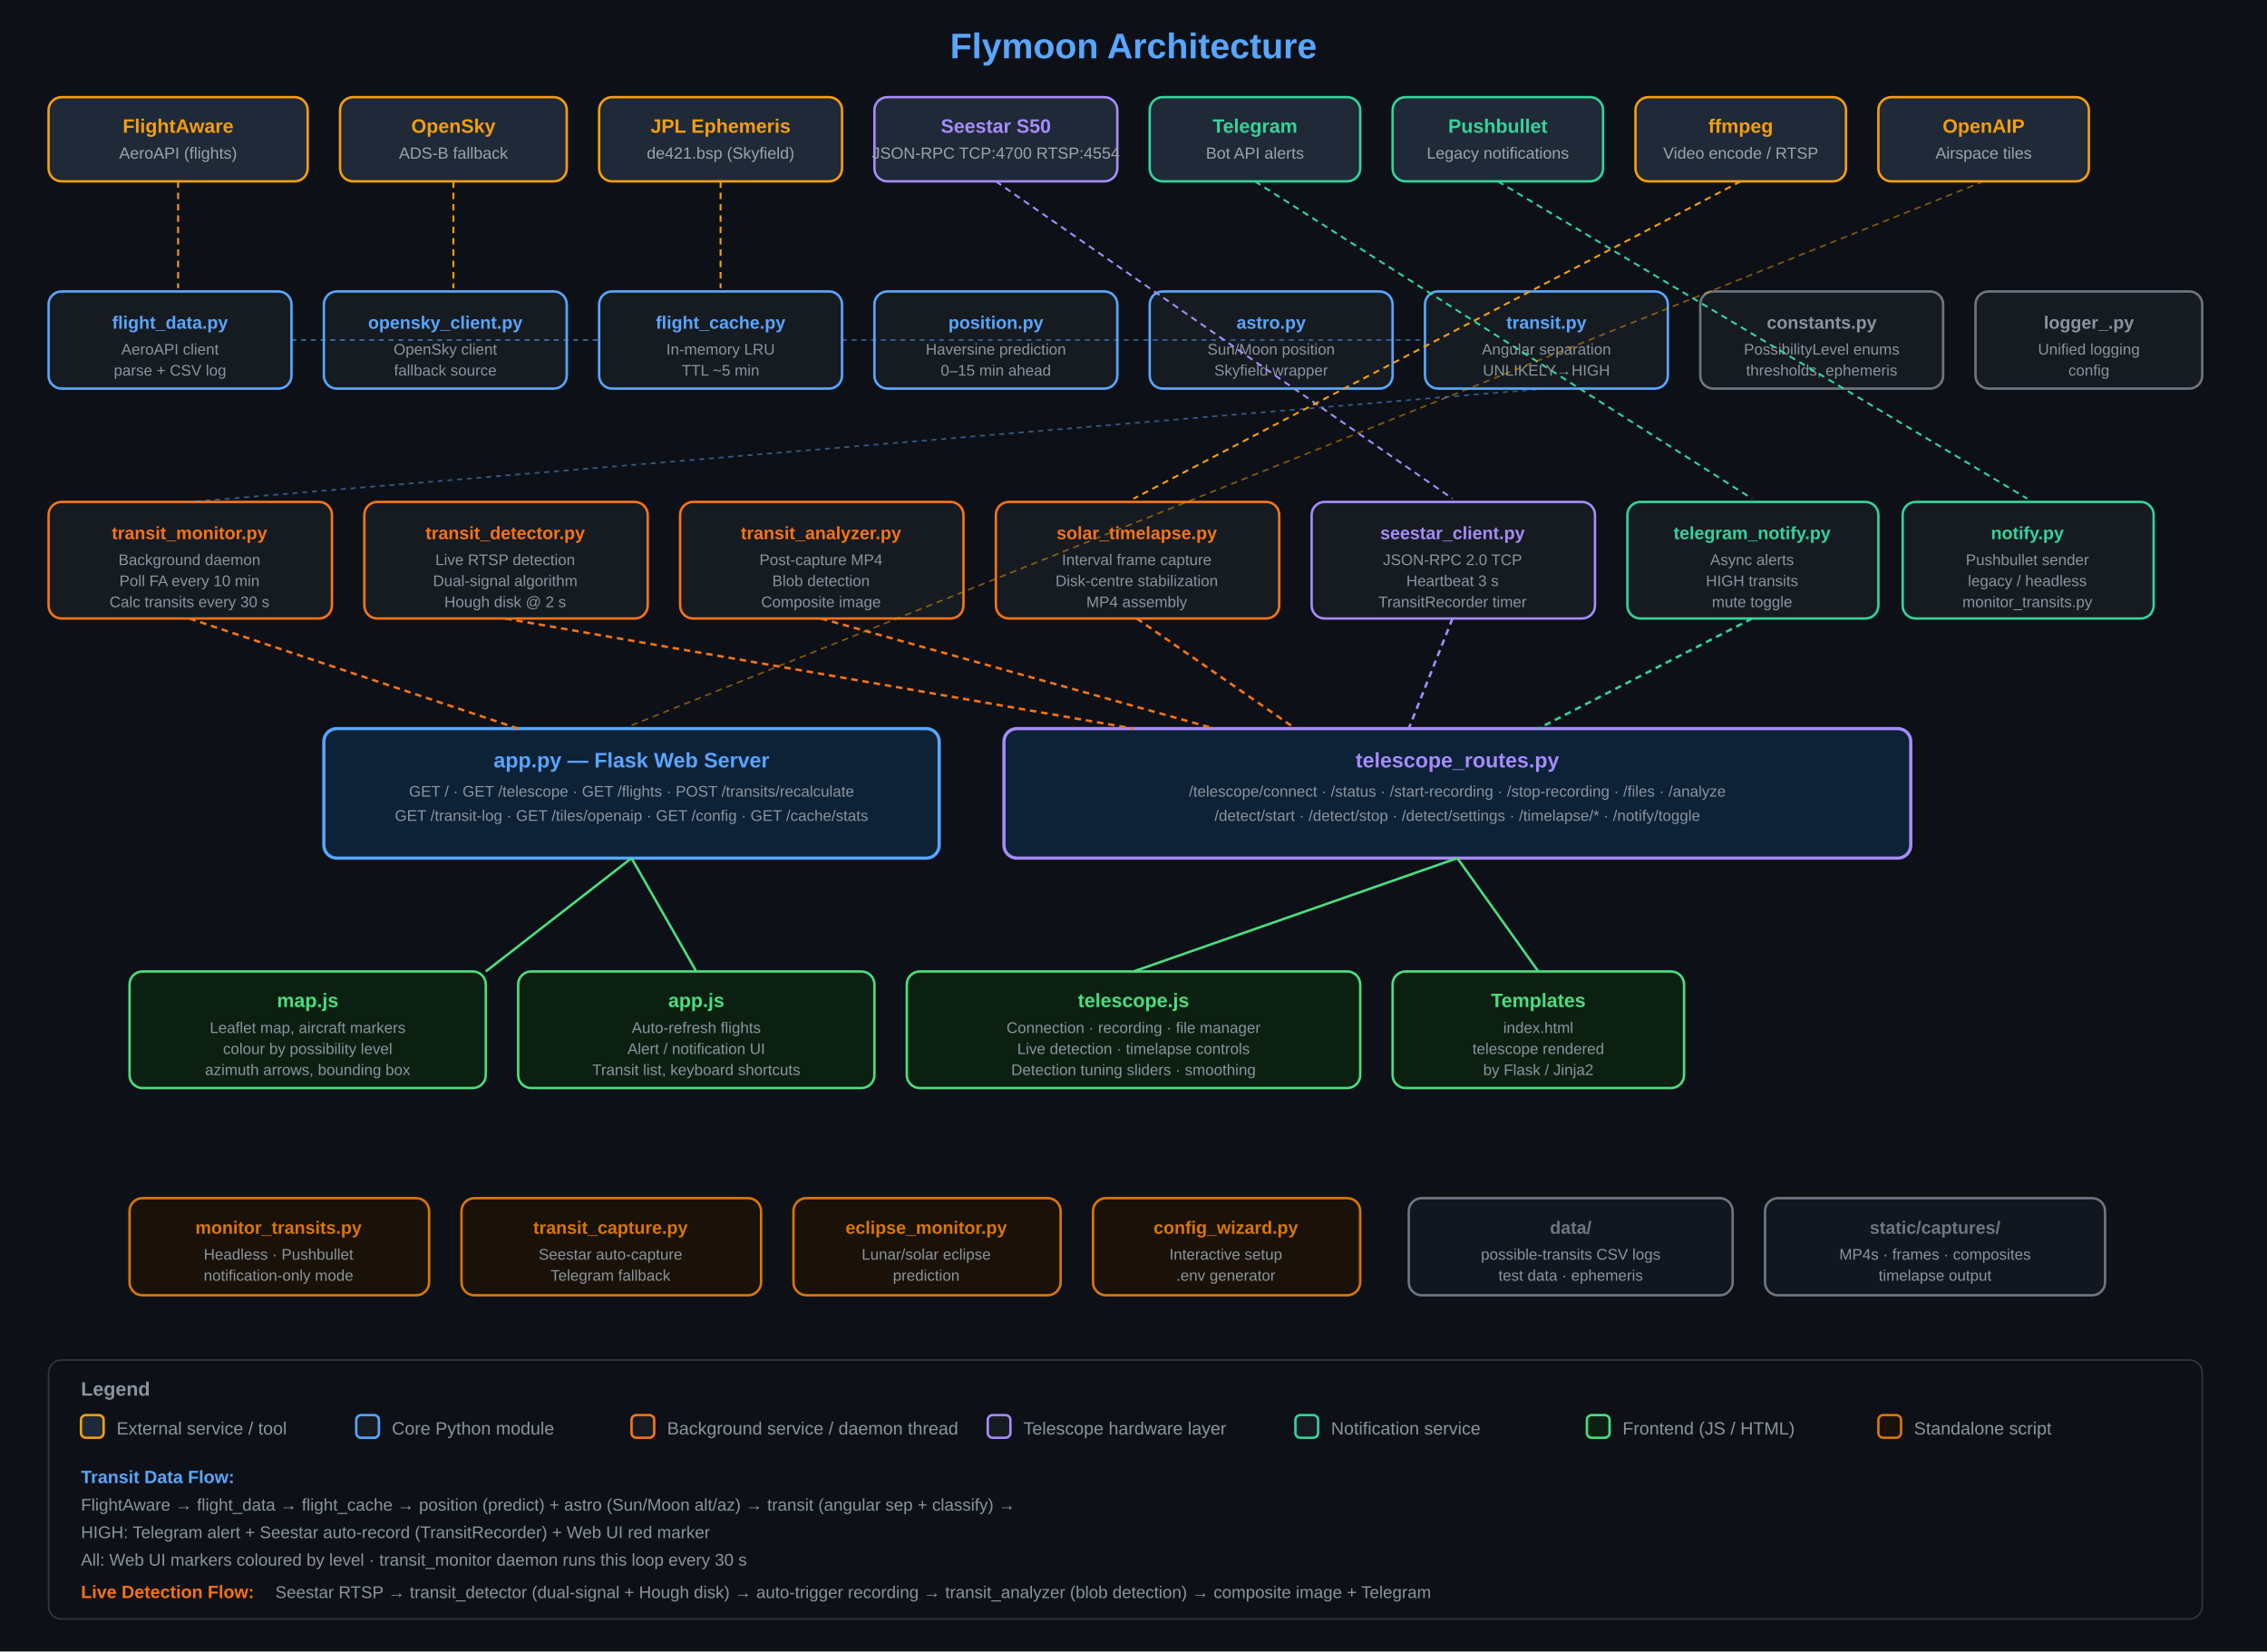
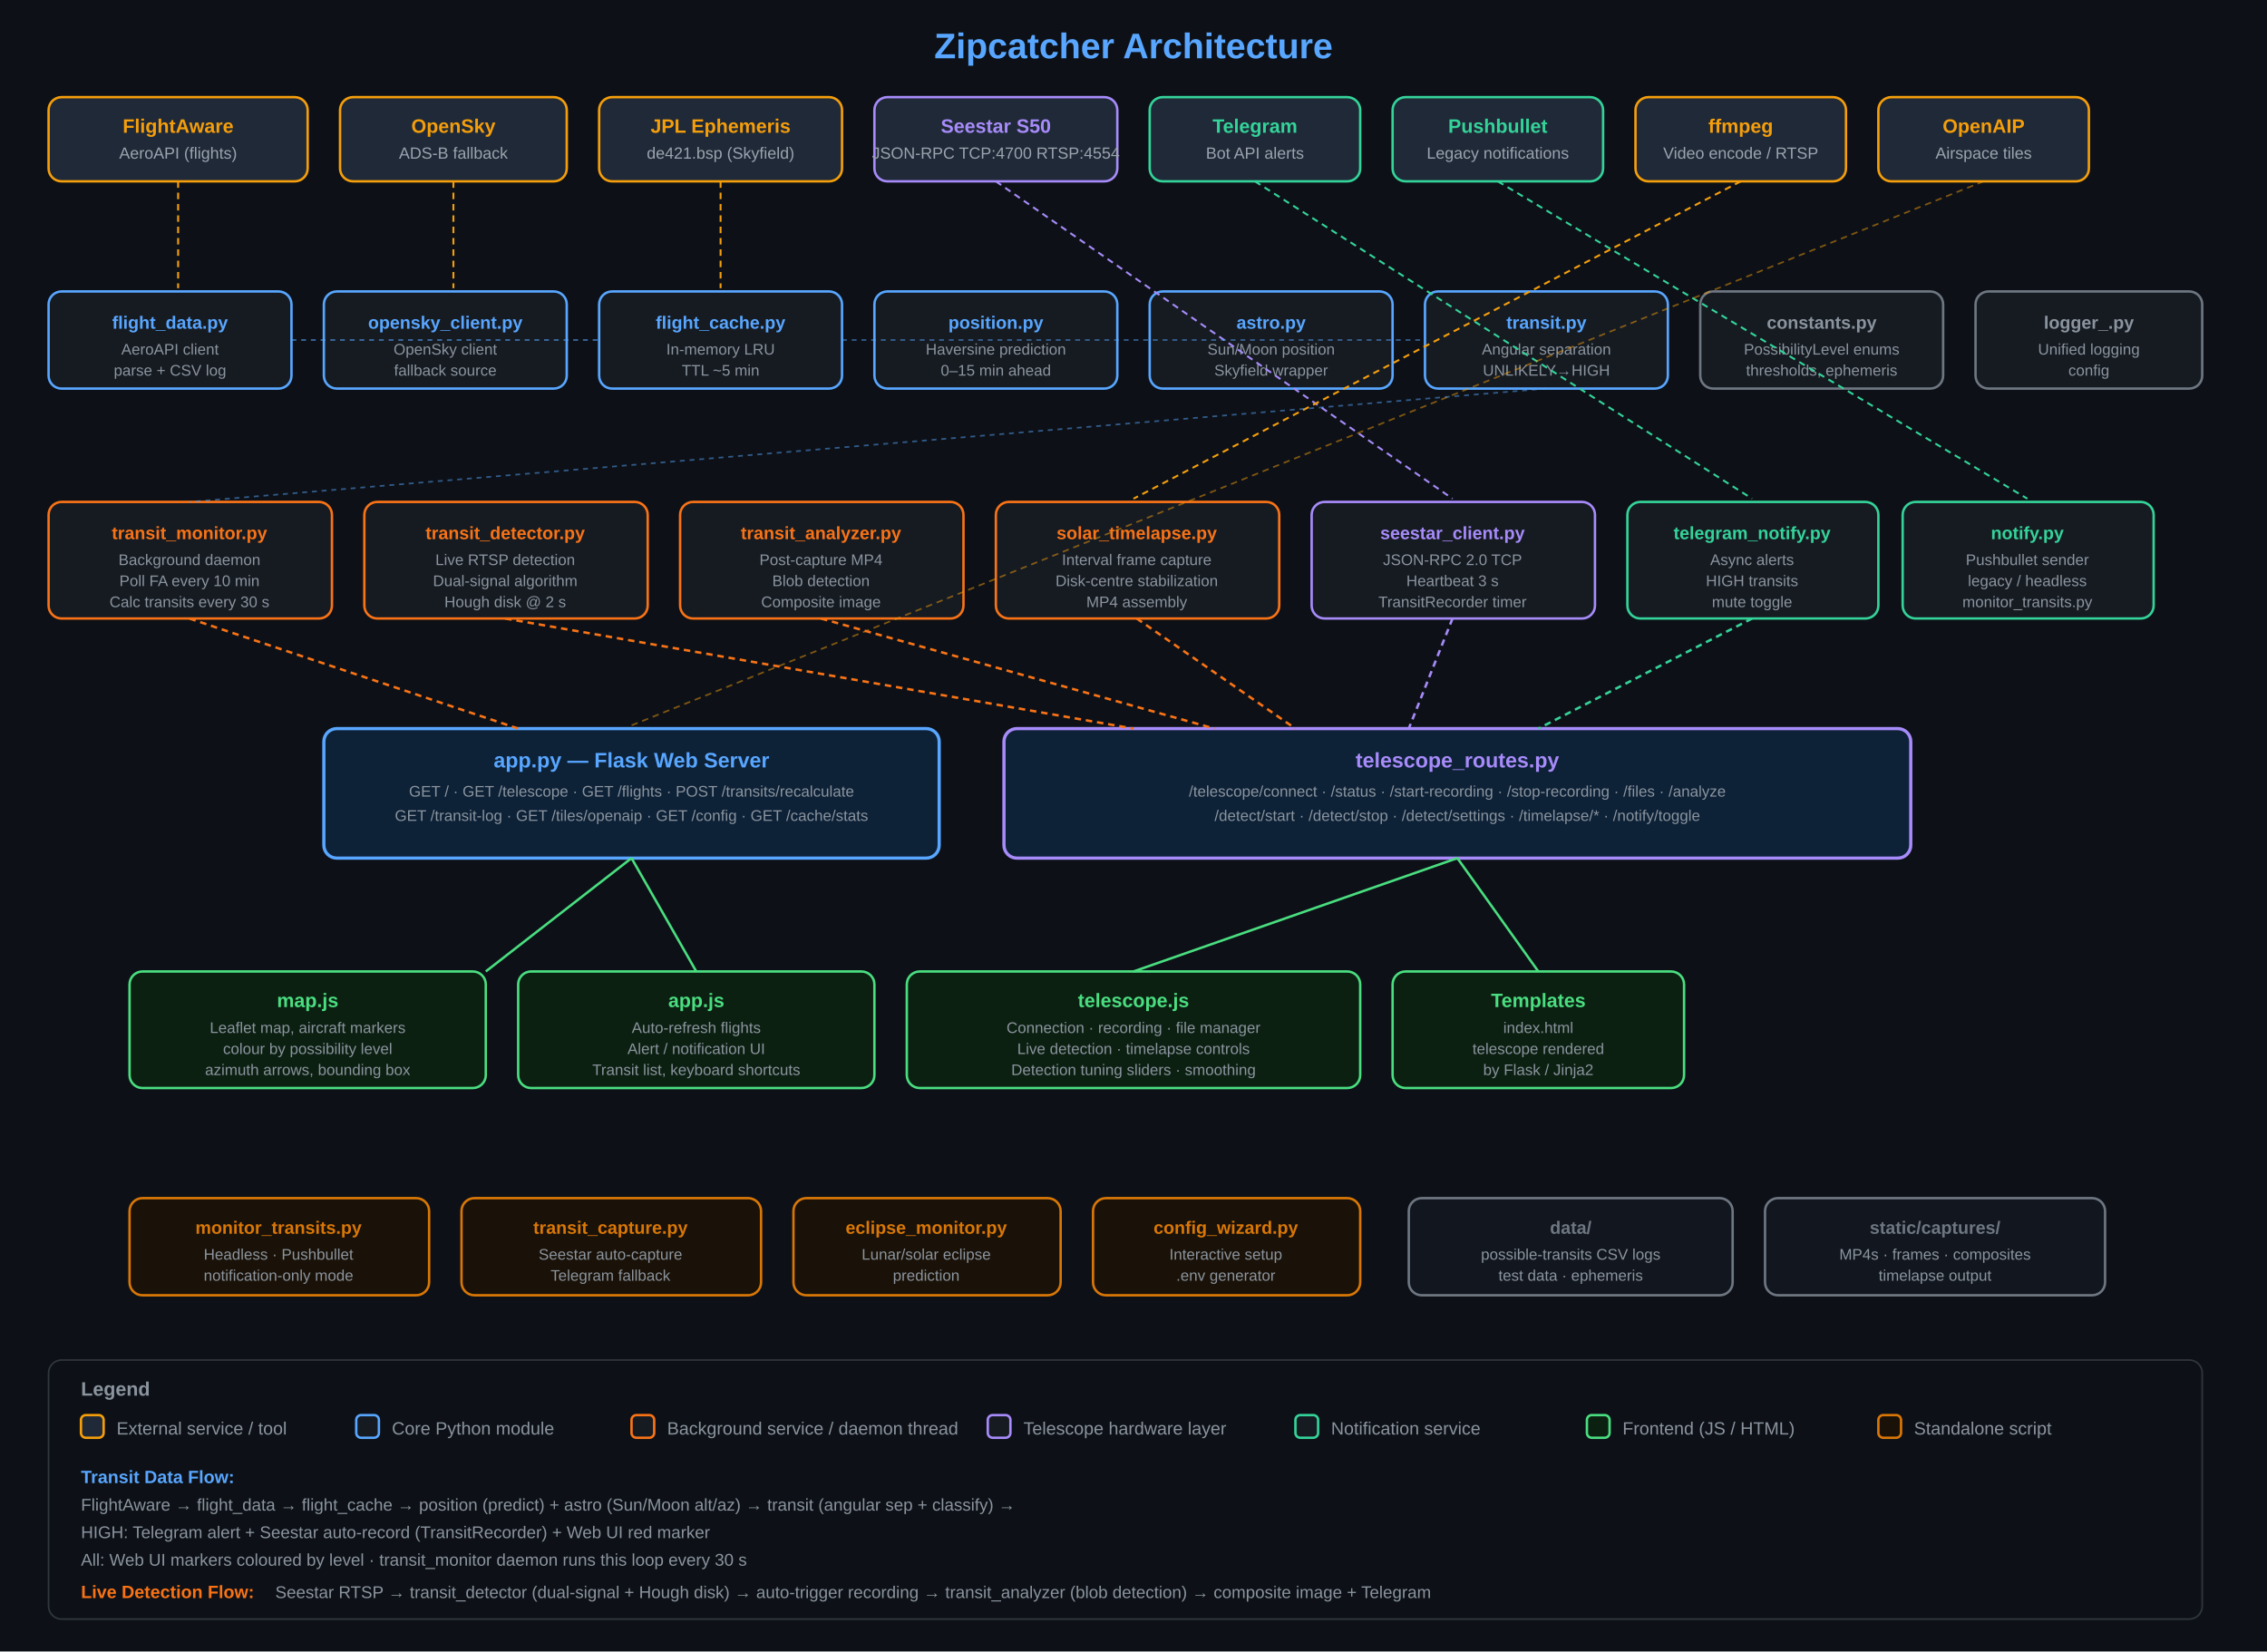
<svg xmlns="http://www.w3.org/2000/svg" viewBox="0 0 1400 1020" font-family="'Segoe UI', Arial, sans-serif">
  <rect width="1400" height="1020" fill="#0d1117" />
-   <text x="700" y="36" text-anchor="middle" font-size="22" font-weight="bold" fill="#58a6ff">Flymoon Architecture</text>
+   <text x="700" y="36" text-anchor="middle" font-size="22" font-weight="bold" fill="#58a6ff">Zipcatcher Architecture</text>
  <rect x="30" y="60" width="160" height="52" rx="8" fill="#1f2937" stroke="#f59e0b" stroke-width="1.5" />
  <text x="110" y="82" text-anchor="middle" font-size="12" font-weight="bold" fill="#f59e0b">FlightAware</text>
  <text x="110" y="98" text-anchor="middle" font-size="10" fill="#9ca3af">AeroAPI (flights)</text>
  <rect x="210" y="60" width="140" height="52" rx="8" fill="#1f2937" stroke="#f59e0b" stroke-width="1.5" />
  <text x="280" y="82" text-anchor="middle" font-size="12" font-weight="bold" fill="#f59e0b">OpenSky</text>
  <text x="280" y="98" text-anchor="middle" font-size="10" fill="#9ca3af">ADS-B fallback</text>
  <rect x="370" y="60" width="150" height="52" rx="8" fill="#1f2937" stroke="#f59e0b" stroke-width="1.5" />
  <text x="445" y="82" text-anchor="middle" font-size="12" font-weight="bold" fill="#f59e0b">JPL Ephemeris</text>
  <text x="445" y="98" text-anchor="middle" font-size="10" fill="#9ca3af">de421.bsp (Skyfield)</text>
  <rect x="540" y="60" width="150" height="52" rx="8" fill="#1f2937" stroke="#a78bfa" stroke-width="1.5" />
  <text x="615" y="82" text-anchor="middle" font-size="12" font-weight="bold" fill="#a78bfa">Seestar S50</text>
  <text x="615" y="98" text-anchor="middle" font-size="10" fill="#9ca3af">JSON-RPC TCP:4700  RTSP:4554</text>
  <rect x="710" y="60" width="130" height="52" rx="8" fill="#1f2937" stroke="#34d399" stroke-width="1.5" />
  <text x="775" y="82" text-anchor="middle" font-size="12" font-weight="bold" fill="#34d399">Telegram</text>
  <text x="775" y="98" text-anchor="middle" font-size="10" fill="#9ca3af">Bot API alerts</text>
  <rect x="860" y="60" width="130" height="52" rx="8" fill="#1f2937" stroke="#34d399" stroke-width="1.5" />
  <text x="925" y="82" text-anchor="middle" font-size="12" font-weight="bold" fill="#34d399">Pushbullet</text>
  <text x="925" y="98" text-anchor="middle" font-size="10" fill="#9ca3af">Legacy notifications</text>
  <rect x="1010" y="60" width="130" height="52" rx="8" fill="#1f2937" stroke="#f59e0b" stroke-width="1.5" />
  <text x="1075" y="82" text-anchor="middle" font-size="12" font-weight="bold" fill="#f59e0b">ffmpeg</text>
  <text x="1075" y="98" text-anchor="middle" font-size="10" fill="#9ca3af">Video encode / RTSP</text>
  <rect x="1160" y="60" width="130" height="52" rx="8" fill="#1f2937" stroke="#f59e0b" stroke-width="1.5" />
  <text x="1225" y="82" text-anchor="middle" font-size="12" font-weight="bold" fill="#f59e0b">OpenAIP</text>
  <text x="1225" y="98" text-anchor="middle" font-size="10" fill="#9ca3af">Airspace tiles</text>
  <rect x="30" y="180" width="150" height="60" rx="8" fill="#161b22" stroke="#58a6ff" stroke-width="1.5" />
  <text x="105" y="203" text-anchor="middle" font-size="11" font-weight="bold" fill="#58a6ff">flight_data.py</text>
  <text x="105" y="219" text-anchor="middle" font-size="9.5" fill="#8b949e">AeroAPI client</text>
  <text x="105" y="232" text-anchor="middle" font-size="9.5" fill="#8b949e">parse + CSV log</text>
  <rect x="200" y="180" width="150" height="60" rx="8" fill="#161b22" stroke="#58a6ff" stroke-width="1.5" />
  <text x="275" y="203" text-anchor="middle" font-size="11" font-weight="bold" fill="#58a6ff">opensky_client.py</text>
  <text x="275" y="219" text-anchor="middle" font-size="9.5" fill="#8b949e">OpenSky client</text>
  <text x="275" y="232" text-anchor="middle" font-size="9.5" fill="#8b949e">fallback source</text>
  <rect x="370" y="180" width="150" height="60" rx="8" fill="#161b22" stroke="#58a6ff" stroke-width="1.5" />
  <text x="445" y="203" text-anchor="middle" font-size="11" font-weight="bold" fill="#58a6ff">flight_cache.py</text>
  <text x="445" y="219" text-anchor="middle" font-size="9.5" fill="#8b949e">In-memory LRU</text>
  <text x="445" y="232" text-anchor="middle" font-size="9.5" fill="#8b949e">TTL ~5 min</text>
  <rect x="540" y="180" width="150" height="60" rx="8" fill="#161b22" stroke="#58a6ff" stroke-width="1.5" />
  <text x="615" y="203" text-anchor="middle" font-size="11" font-weight="bold" fill="#58a6ff">position.py</text>
  <text x="615" y="219" text-anchor="middle" font-size="9.5" fill="#8b949e">Haversine prediction</text>
  <text x="615" y="232" text-anchor="middle" font-size="9.5" fill="#8b949e">0–15 min ahead</text>
  <rect x="710" y="180" width="150" height="60" rx="8" fill="#161b22" stroke="#58a6ff" stroke-width="1.5" />
  <text x="785" y="203" text-anchor="middle" font-size="11" font-weight="bold" fill="#58a6ff">astro.py</text>
  <text x="785" y="219" text-anchor="middle" font-size="9.5" fill="#8b949e">Sun/Moon position</text>
  <text x="785" y="232" text-anchor="middle" font-size="9.5" fill="#8b949e">Skyfield wrapper</text>
  <rect x="880" y="180" width="150" height="60" rx="8" fill="#161b22" stroke="#58a6ff" stroke-width="1.5" />
  <text x="955" y="203" text-anchor="middle" font-size="11" font-weight="bold" fill="#58a6ff">transit.py</text>
  <text x="955" y="219" text-anchor="middle" font-size="9.5" fill="#8b949e">Angular separation</text>
  <text x="955" y="232" text-anchor="middle" font-size="9.5" fill="#8b949e">UNLIKELY→HIGH</text>
  <rect x="1050" y="180" width="150" height="60" rx="8" fill="#161b22" stroke="#6e7681" stroke-width="1.5" />
  <text x="1125" y="203" text-anchor="middle" font-size="11" font-weight="bold" fill="#8b949e">constants.py</text>
  <text x="1125" y="219" text-anchor="middle" font-size="9.5" fill="#8b949e">PossibilityLevel enums</text>
  <text x="1125" y="232" text-anchor="middle" font-size="9.5" fill="#8b949e">thresholds, ephemeris</text>
  <rect x="1220" y="180" width="140" height="60" rx="8" fill="#161b22" stroke="#6e7681" stroke-width="1.5" />
  <text x="1290" y="203" text-anchor="middle" font-size="11" font-weight="bold" fill="#8b949e">logger_.py</text>
  <text x="1290" y="219" text-anchor="middle" font-size="9.5" fill="#8b949e">Unified logging</text>
  <text x="1290" y="232" text-anchor="middle" font-size="9.5" fill="#8b949e">config</text>
  <rect x="30" y="310" width="175" height="72" rx="8" fill="#161b22" stroke="#f97316" stroke-width="1.5" />
  <text x="117" y="333" text-anchor="middle" font-size="11" font-weight="bold" fill="#f97316">transit_monitor.py</text>
  <text x="117" y="349" text-anchor="middle" font-size="9.5" fill="#8b949e">Background daemon</text>
  <text x="117" y="362" text-anchor="middle" font-size="9.5" fill="#8b949e">Poll FA every 10 min</text>
  <text x="117" y="375" text-anchor="middle" font-size="9.5" fill="#8b949e">Calc transits every 30 s</text>
  <rect x="225" y="310" width="175" height="72" rx="8" fill="#161b22" stroke="#f97316" stroke-width="1.5" />
  <text x="312" y="333" text-anchor="middle" font-size="11" font-weight="bold" fill="#f97316">transit_detector.py</text>
  <text x="312" y="349" text-anchor="middle" font-size="9.5" fill="#8b949e">Live RTSP detection</text>
  <text x="312" y="362" text-anchor="middle" font-size="9.5" fill="#8b949e">Dual-signal algorithm</text>
  <text x="312" y="375" text-anchor="middle" font-size="9.5" fill="#8b949e">Hough disk @ 2 s</text>
  <rect x="420" y="310" width="175" height="72" rx="8" fill="#161b22" stroke="#f97316" stroke-width="1.5" />
  <text x="507" y="333" text-anchor="middle" font-size="11" font-weight="bold" fill="#f97316">transit_analyzer.py</text>
  <text x="507" y="349" text-anchor="middle" font-size="9.5" fill="#8b949e">Post-capture MP4</text>
  <text x="507" y="362" text-anchor="middle" font-size="9.5" fill="#8b949e">Blob detection</text>
  <text x="507" y="375" text-anchor="middle" font-size="9.5" fill="#8b949e">Composite image</text>
  <rect x="615" y="310" width="175" height="72" rx="8" fill="#161b22" stroke="#f97316" stroke-width="1.5" />
  <text x="702" y="333" text-anchor="middle" font-size="11" font-weight="bold" fill="#f97316">solar_timelapse.py</text>
  <text x="702" y="349" text-anchor="middle" font-size="9.5" fill="#8b949e">Interval frame capture</text>
  <text x="702" y="362" text-anchor="middle" font-size="9.5" fill="#8b949e">Disk-centre stabilization</text>
  <text x="702" y="375" text-anchor="middle" font-size="9.5" fill="#8b949e">MP4 assembly</text>
  <rect x="810" y="310" width="175" height="72" rx="8" fill="#161b22" stroke="#a78bfa" stroke-width="1.5" />
  <text x="897" y="333" text-anchor="middle" font-size="11" font-weight="bold" fill="#a78bfa">seestar_client.py</text>
  <text x="897" y="349" text-anchor="middle" font-size="9.5" fill="#8b949e">JSON-RPC 2.0 TCP</text>
  <text x="897" y="362" text-anchor="middle" font-size="9.5" fill="#8b949e">Heartbeat 3 s</text>
  <text x="897" y="375" text-anchor="middle" font-size="9.5" fill="#8b949e">TransitRecorder timer</text>
  <rect x="1005" y="310" width="155" height="72" rx="8" fill="#161b22" stroke="#34d399" stroke-width="1.5" />
  <text x="1082" y="333" text-anchor="middle" font-size="11" font-weight="bold" fill="#34d399">telegram_notify.py</text>
  <text x="1082" y="349" text-anchor="middle" font-size="9.5" fill="#8b949e">Async alerts</text>
  <text x="1082" y="362" text-anchor="middle" font-size="9.5" fill="#8b949e">HIGH transits</text>
  <text x="1082" y="375" text-anchor="middle" font-size="9.5" fill="#8b949e">mute toggle</text>
  <rect x="1175" y="310" width="155" height="72" rx="8" fill="#161b22" stroke="#34d399" stroke-width="1.5" />
  <text x="1252" y="333" text-anchor="middle" font-size="11" font-weight="bold" fill="#34d399">notify.py</text>
  <text x="1252" y="349" text-anchor="middle" font-size="9.5" fill="#8b949e">Pushbullet sender</text>
  <text x="1252" y="362" text-anchor="middle" font-size="9.5" fill="#8b949e">legacy / headless</text>
  <text x="1252" y="375" text-anchor="middle" font-size="9.5" fill="#8b949e">monitor_transits.py</text>
  <rect x="200" y="450" width="380" height="80" rx="8" fill="#0d2137" stroke="#58a6ff" stroke-width="2" />
  <text x="390" y="474" text-anchor="middle" font-size="13" font-weight="bold" fill="#58a6ff">app.py  —  Flask Web Server</text>
  <text x="390" y="492" text-anchor="middle" font-size="9.5" fill="#8b949e">GET /  · GET /telescope  · GET /flights  · POST /transits/recalculate</text>
  <text x="390" y="507" text-anchor="middle" font-size="9.5" fill="#8b949e">GET /transit-log  · GET /tiles/openaip  · GET /config  · GET /cache/stats</text>
  <rect x="620" y="450" width="560" height="80" rx="8" fill="#0d2137" stroke="#a78bfa" stroke-width="2" />
  <text x="900" y="474" text-anchor="middle" font-size="13" font-weight="bold" fill="#a78bfa">telescope_routes.py</text>
  <text x="900" y="492" text-anchor="middle" font-size="9.5" fill="#8b949e">/telescope/connect · /status · /start-recording · /stop-recording · /files · /analyze</text>
  <text x="900" y="507" text-anchor="middle" font-size="9.5" fill="#8b949e">/detect/start · /detect/stop · /detect/settings · /timelapse/* · /notify/toggle</text>
  <rect x="80" y="600" width="220" height="72" rx="8" fill="#0c2012" stroke="#4ade80" stroke-width="1.5" />
  <text x="190" y="622" text-anchor="middle" font-size="12" font-weight="bold" fill="#4ade80">map.js</text>
  <text x="190" y="638" text-anchor="middle" font-size="9.5" fill="#8b949e">Leaflet map, aircraft markers</text>
  <text x="190" y="651" text-anchor="middle" font-size="9.5" fill="#8b949e">colour by possibility level</text>
  <text x="190" y="664" text-anchor="middle" font-size="9.5" fill="#8b949e">azimuth arrows, bounding box</text>
  <rect x="320" y="600" width="220" height="72" rx="8" fill="#0c2012" stroke="#4ade80" stroke-width="1.5" />
  <text x="430" y="622" text-anchor="middle" font-size="12" font-weight="bold" fill="#4ade80">app.js</text>
  <text x="430" y="638" text-anchor="middle" font-size="9.5" fill="#8b949e">Auto-refresh flights</text>
  <text x="430" y="651" text-anchor="middle" font-size="9.5" fill="#8b949e">Alert / notification UI</text>
  <text x="430" y="664" text-anchor="middle" font-size="9.5" fill="#8b949e">Transit list, keyboard shortcuts</text>
  <rect x="560" y="600" width="280" height="72" rx="8" fill="#0c2012" stroke="#4ade80" stroke-width="1.5" />
  <text x="700" y="622" text-anchor="middle" font-size="12" font-weight="bold" fill="#4ade80">telescope.js</text>
  <text x="700" y="638" text-anchor="middle" font-size="9.5" fill="#8b949e">Connection · recording · file manager</text>
  <text x="700" y="651" text-anchor="middle" font-size="9.5" fill="#8b949e">Live detection · timelapse controls</text>
  <text x="700" y="664" text-anchor="middle" font-size="9.5" fill="#8b949e">Detection tuning sliders · smoothing</text>
  <rect x="860" y="600" width="180" height="72" rx="8" fill="#0c2012" stroke="#4ade80" stroke-width="1.5" />
  <text x="950" y="622" text-anchor="middle" font-size="12" font-weight="bold" fill="#4ade80">Templates</text>
  <text x="950" y="638" text-anchor="middle" font-size="9.5" fill="#8b949e">index.html</text>
  <text x="950" y="651" text-anchor="middle" font-size="9.5" fill="#8b949e">telescope rendered</text>
  <text x="950" y="664" text-anchor="middle" font-size="9.5" fill="#8b949e">by Flask / Jinja2</text>
  <rect x="80" y="740" width="185" height="60" rx="8" fill="#1a1208" stroke="#d97706" stroke-width="1.5" />
  <text x="172" y="762" text-anchor="middle" font-size="11" font-weight="bold" fill="#d97706">monitor_transits.py</text>
  <text x="172" y="778" text-anchor="middle" font-size="9.5" fill="#8b949e">Headless · Pushbullet</text>
  <text x="172" y="791" text-anchor="middle" font-size="9.5" fill="#8b949e">notification-only mode</text>
  <rect x="285" y="740" width="185" height="60" rx="8" fill="#1a1208" stroke="#d97706" stroke-width="1.5" />
  <text x="377" y="762" text-anchor="middle" font-size="11" font-weight="bold" fill="#d97706">transit_capture.py</text>
  <text x="377" y="778" text-anchor="middle" font-size="9.5" fill="#8b949e">Seestar auto-capture</text>
  <text x="377" y="791" text-anchor="middle" font-size="9.5" fill="#8b949e">Telegram fallback</text>
  <rect x="490" y="740" width="165" height="60" rx="8" fill="#1a1208" stroke="#d97706" stroke-width="1.5" />
  <text x="572" y="762" text-anchor="middle" font-size="11" font-weight="bold" fill="#d97706">eclipse_monitor.py</text>
  <text x="572" y="778" text-anchor="middle" font-size="9.5" fill="#8b949e">Lunar/solar eclipse</text>
  <text x="572" y="791" text-anchor="middle" font-size="9.5" fill="#8b949e">prediction</text>
  <rect x="675" y="740" width="165" height="60" rx="8" fill="#1a1208" stroke="#d97706" stroke-width="1.5" />
  <text x="757" y="762" text-anchor="middle" font-size="11" font-weight="bold" fill="#d97706">config_wizard.py</text>
  <text x="757" y="778" text-anchor="middle" font-size="9.5" fill="#8b949e">Interactive setup</text>
  <text x="757" y="791" text-anchor="middle" font-size="9.5" fill="#8b949e">.env generator</text>
  <rect x="870" y="740" width="200" height="60" rx="8" fill="#12171f" stroke="#6e7681" stroke-width="1.5" />
  <text x="970" y="762" text-anchor="middle" font-size="11" font-weight="bold" fill="#6e7681">data/</text>
  <text x="970" y="778" text-anchor="middle" font-size="9.5" fill="#8b949e">possible-transits CSV logs</text>
  <text x="970" y="791" text-anchor="middle" font-size="9.5" fill="#8b949e">test data · ephemeris</text>
  <rect x="1090" y="740" width="210" height="60" rx="8" fill="#12171f" stroke="#6e7681" stroke-width="1.5" />
  <text x="1195" y="762" text-anchor="middle" font-size="11" font-weight="bold" fill="#6e7681">static/captures/</text>
  <text x="1195" y="778" text-anchor="middle" font-size="9.5" fill="#8b949e">MP4s · frames · composites</text>
  <text x="1195" y="791" text-anchor="middle" font-size="9.5" fill="#8b949e">timelapse output</text>
  <line x1="110" y1="112" x2="110" y2="178" stroke="#f59e0b" stroke-width="1.2" stroke-dasharray="4,3" />
  <line x1="280" y1="112" x2="280" y2="178" stroke="#f59e0b" stroke-width="1.2" stroke-dasharray="4,3" />
  <line x1="445" y1="112" x2="445" y2="178" stroke="#f59e0b" stroke-width="1.2" stroke-dasharray="4,3" />
  <line x1="615" y1="112" x2="897" y2="308" stroke="#a78bfa" stroke-width="1.2" stroke-dasharray="4,3" />
  <line x1="775" y1="112" x2="1082" y2="308" stroke="#34d399" stroke-width="1.2" stroke-dasharray="4,3" />
  <line x1="925" y1="112" x2="1252" y2="308" stroke="#34d399" stroke-width="1.2" stroke-dasharray="4,3" />
  <line x1="1075" y1="112" x2="700" y2="308" stroke="#f59e0b" stroke-width="1.2" stroke-dasharray="4,3" />
  <line x1="1225" y1="112" x2="390" y2="448" stroke="#f59e0b" stroke-width="1" stroke-dasharray="4,3" opacity="0.5" />
  <line x1="180" y1="210" x2="370" y2="210" stroke="#58a6ff" stroke-width="1" stroke-dasharray="3,3" opacity="0.6" />
  <line x1="520" y1="210" x2="880" y2="210" stroke="#58a6ff" stroke-width="1" stroke-dasharray="3,3" opacity="0.5" />
  <line x1="955" y1="240" x2="117" y2="310" stroke="#58a6ff" stroke-width="1" stroke-dasharray="3,3" opacity="0.5" />
  <line x1="117" y1="382" x2="320" y2="450" stroke="#f97316" stroke-width="1.5" stroke-dasharray="4,3" />
  <line x1="312" y1="382" x2="700" y2="450" stroke="#f97316" stroke-width="1.5" stroke-dasharray="4,3" />
  <line x1="507" y1="382" x2="750" y2="450" stroke="#f97316" stroke-width="1.5" stroke-dasharray="4,3" />
  <line x1="702" y1="382" x2="800" y2="450" stroke="#f97316" stroke-width="1.5" stroke-dasharray="4,3" />
  <line x1="897" y1="382" x2="870" y2="450" stroke="#a78bfa" stroke-width="1.5" stroke-dasharray="4,3" />
  <line x1="1082" y1="382" x2="950" y2="450" stroke="#34d399" stroke-width="1.5" stroke-dasharray="4,3" />
  <line x1="390" y1="530" x2="300" y2="600" stroke="#4ade80" stroke-width="1.5" />
  <line x1="390" y1="530" x2="430" y2="600" stroke="#4ade80" stroke-width="1.5" />
  <line x1="900" y1="530" x2="700" y2="600" stroke="#4ade80" stroke-width="1.5" />
  <line x1="900" y1="530" x2="950" y2="600" stroke="#4ade80" stroke-width="1.5" />
  <rect x="30" y="840" width="1330" height="160" rx="8" fill="#0d1117" stroke="#30363d" stroke-width="1" />
  <text x="50" y="862" font-size="12" font-weight="bold" fill="#8b949e">Legend</text>
  <rect x="50" y="874" width="14" height="14" rx="3" fill="#1f2937" stroke="#f59e0b" stroke-width="1.5" />
  <text x="72" y="886" font-size="11" fill="#8b949e">External service / tool</text>
  <rect x="220" y="874" width="14" height="14" rx="3" fill="#161b22" stroke="#58a6ff" stroke-width="1.5" />
  <text x="242" y="886" font-size="11" fill="#8b949e">Core Python module</text>
  <rect x="390" y="874" width="14" height="14" rx="3" fill="#161b22" stroke="#f97316" stroke-width="1.5" />
  <text x="412" y="886" font-size="11" fill="#8b949e">Background service / daemon thread</text>
  <rect x="610" y="874" width="14" height="14" rx="3" fill="#161b22" stroke="#a78bfa" stroke-width="1.5" />
  <text x="632" y="886" font-size="11" fill="#8b949e">Telescope hardware layer</text>
  <rect x="800" y="874" width="14" height="14" rx="3" fill="#161b22" stroke="#34d399" stroke-width="1.5" />
  <text x="822" y="886" font-size="11" fill="#8b949e">Notification service</text>
  <rect x="980" y="874" width="14" height="14" rx="3" fill="#0c2012" stroke="#4ade80" stroke-width="1.5" />
  <text x="1002" y="886" font-size="11" fill="#8b949e">Frontend (JS / HTML)</text>
  <rect x="1160" y="874" width="14" height="14" rx="3" fill="#1a1208" stroke="#d97706" stroke-width="1.5" />
  <text x="1182" y="886" font-size="11" fill="#8b949e">Standalone script</text>
  <text x="50" y="916" font-size="11" font-weight="bold" fill="#58a6ff">Transit Data Flow:</text>
  <text x="50" y="933" font-size="10.5" fill="#8b949e">FlightAware → flight_data → flight_cache → position (predict) + astro (Sun/Moon alt/az) → transit (angular sep + classify) →</text>
  <text x="50" y="950" font-size="10.5" fill="#8b949e">  HIGH: Telegram alert + Seestar auto-record (TransitRecorder) + Web UI red marker</text>
  <text x="50" y="967" font-size="10.5" fill="#8b949e">  All:  Web UI markers coloured by level · transit_monitor daemon runs this loop every 30 s</text>
  <text x="50" y="987" font-size="11" font-weight="bold" fill="#f97316">Live Detection Flow:</text>
  <text x="170" y="987" font-size="10.5" fill="#8b949e">Seestar RTSP → transit_detector (dual-signal + Hough disk) → auto-trigger recording → transit_analyzer (blob detection) → composite image + Telegram</text>
</svg>
